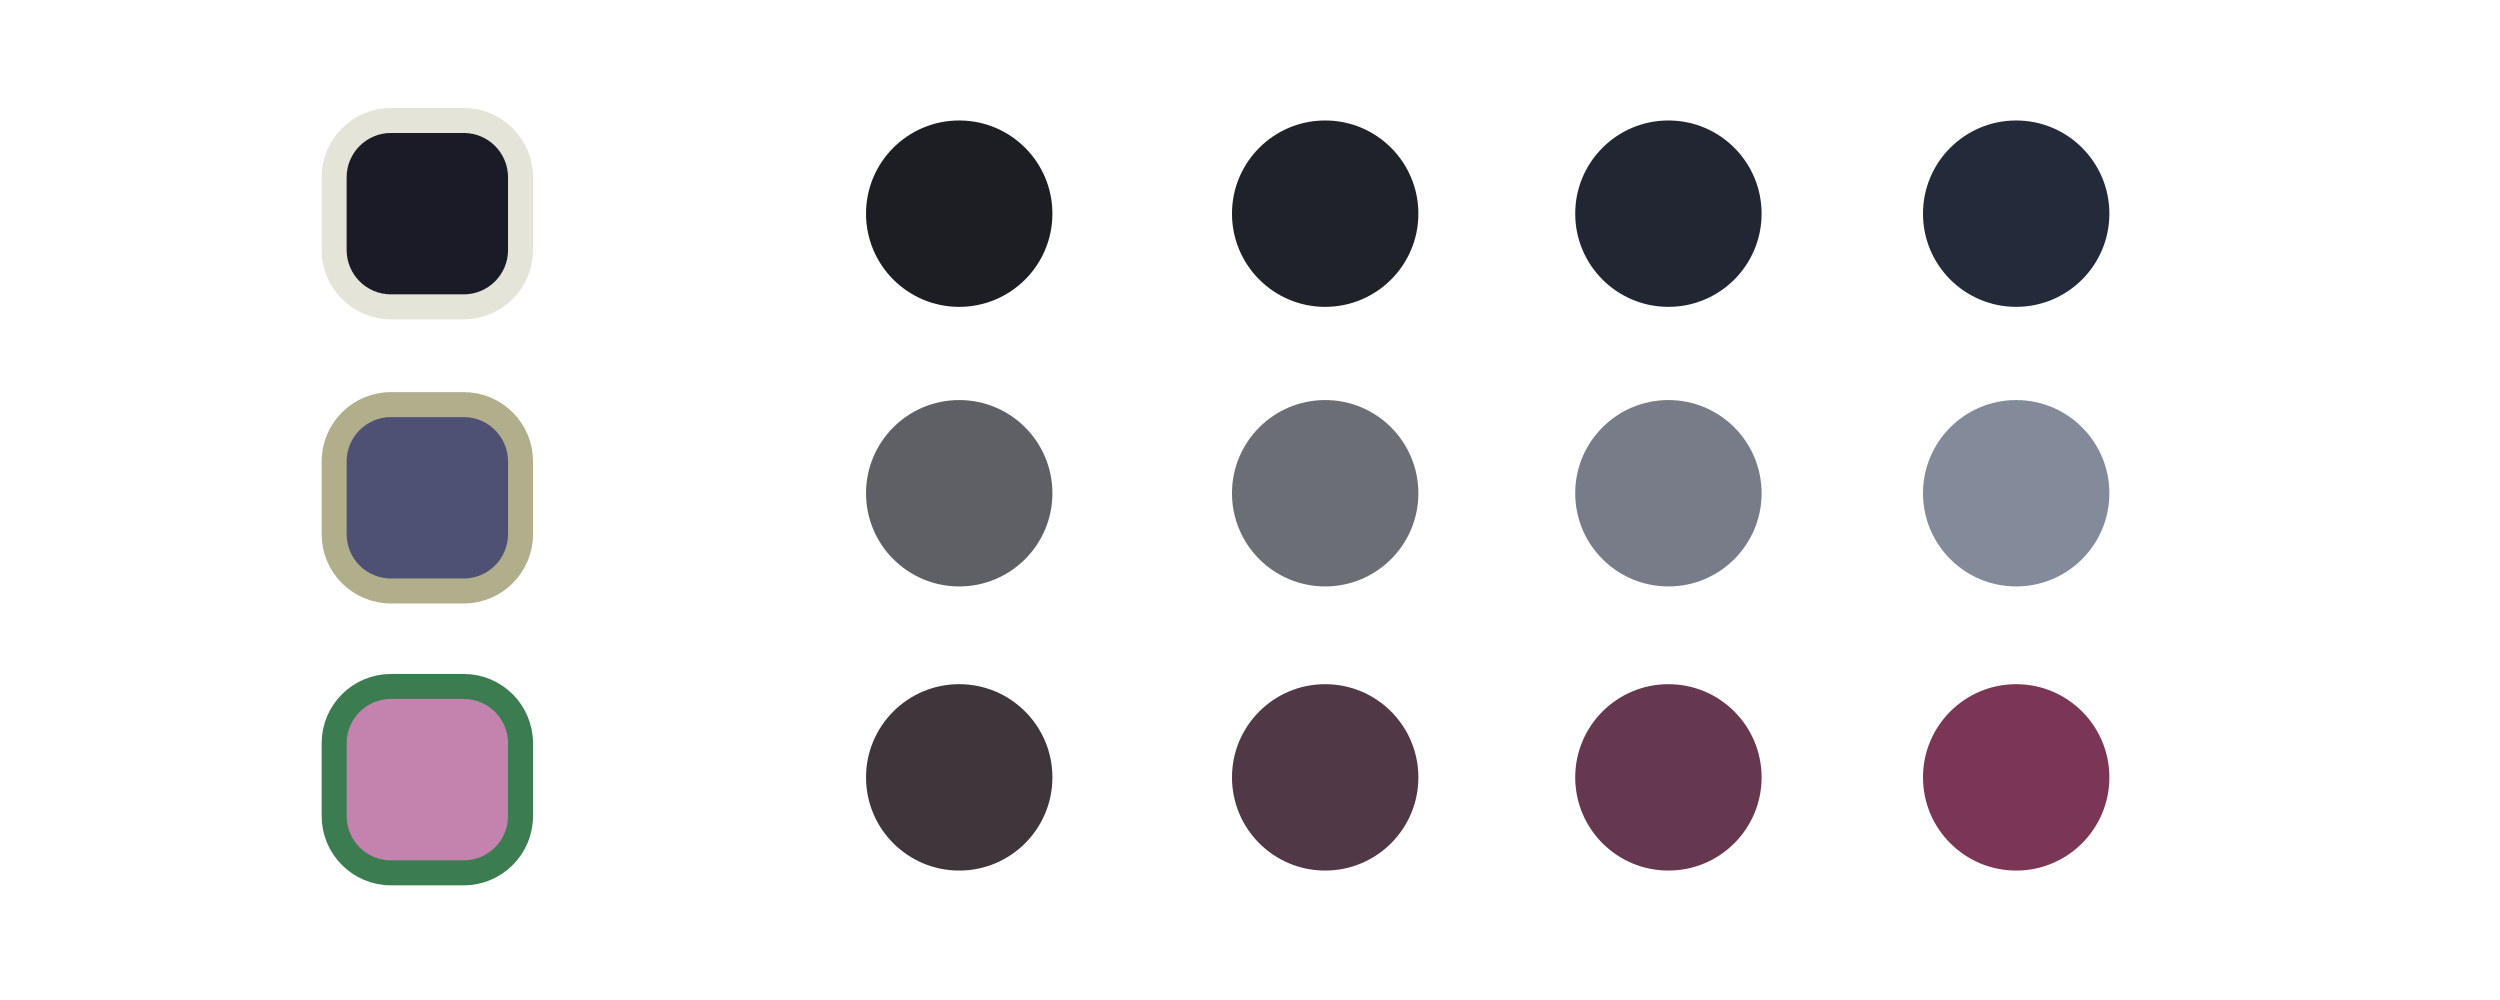
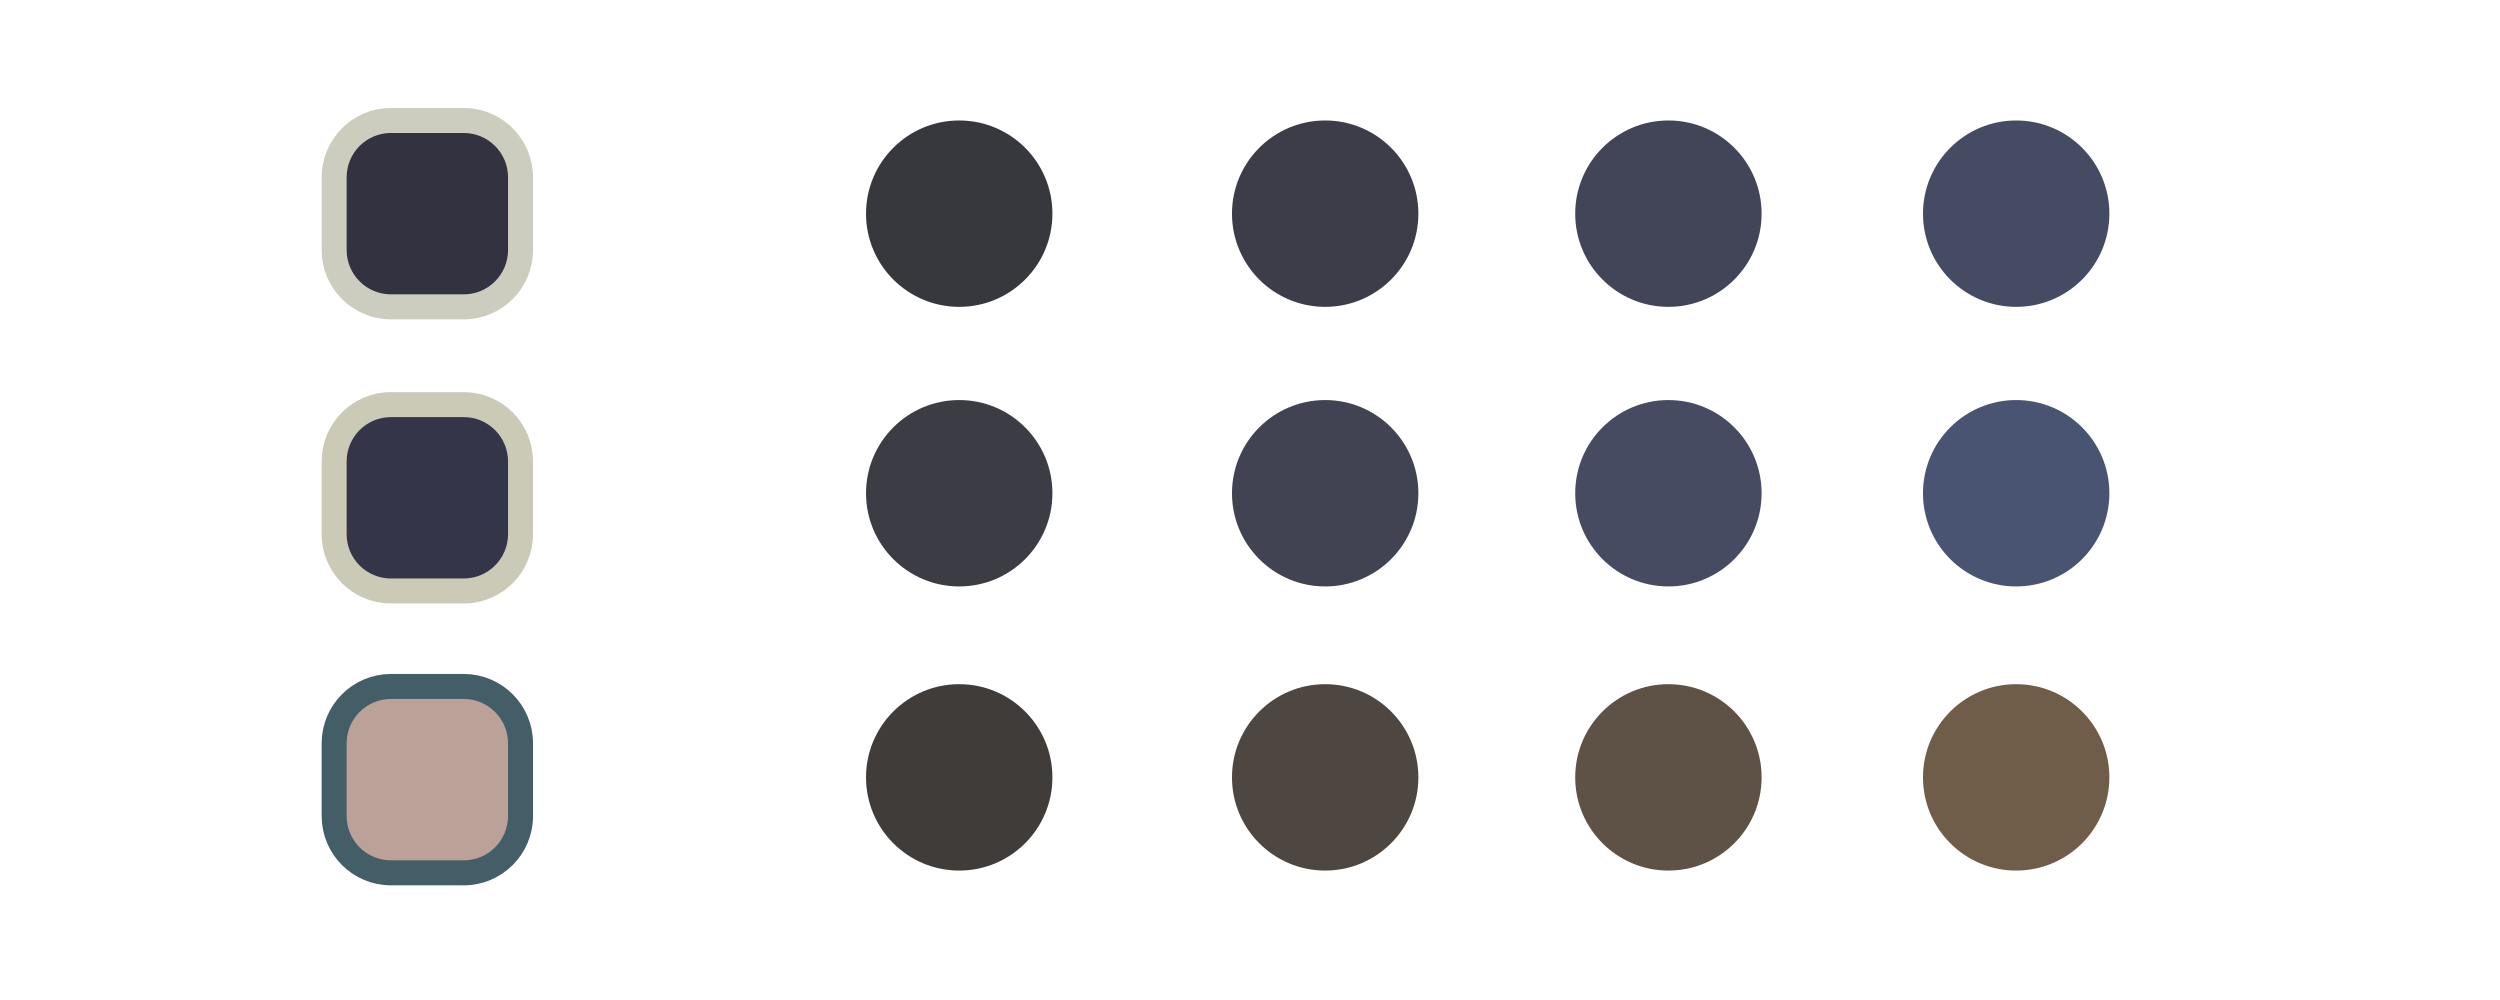
<svg xmlns="http://www.w3.org/2000/svg" width="1000" height="400" viewBox="0 0 264.583 105.833" version="1.1" id="svg1">
  <defs id="defs1" />
  <g id="layer1">
-     <rect style="fill:#1A1B26;fill-opacity:1;stroke:#E5E4D9;stroke-width:2.646;stroke-linecap:round;stroke-linejoin:round;stroke-dasharray:none;stroke-opacity:1;paint-order:fill markers stroke" id="rect1" width="19.726" height="19.726" x="35.363" y="12.75" ry="6.014" />
-     <rect style="fill:#4E5173;fill-opacity:1;stroke:#B1AE8C;stroke-width:2.646;stroke-linecap:round;stroke-linejoin:round;stroke-dasharray:none;stroke-opacity:1;paint-order:fill markers stroke" id="rect2" width="19.726" height="19.726" x="35.363" y="42.82" ry="6.014" />
-     <rect style="fill:#C482AF;fill-opacity:1;stroke:#3B7D50;stroke-width:2.646;stroke-linecap:round;stroke-linejoin:round;stroke-dasharray:none;stroke-opacity:1;paint-order:fill markers stroke" id="rect3" width="19.726" height="19.726" x="35.363" y="72.65" ry="6.014" />
-     <rect style="fill:#1D1E23;fill-opacity:1;stroke:none;stroke-width:2.646;stroke-linecap:round;stroke-linejoin:round;stroke-dasharray:none;stroke-opacity:1;paint-order:fill markers stroke" id="rect4" width="19.726" height="19.726" x="91.654" y="12.75" ry="9.863" />
-     <rect style="fill:#20222A;fill-opacity:1;stroke:none;stroke-width:2.646;stroke-linecap:round;stroke-linejoin:round;stroke-dasharray:none;stroke-opacity:1;paint-order:fill markers stroke" id="rect5" width="19.726" height="19.726" x="130.385" y="12.75" ry="9.863" />
-     <rect style="fill:#222633;fill-opacity:1;stroke:none;stroke-width:2.646;stroke-linecap:round;stroke-linejoin:round;stroke-dasharray:none;stroke-opacity:1;paint-order:fill markers stroke" id="rect6" width="19.726" height="19.726" x="166.71" y="12.75" ry="9.863" />
-     <rect style="fill:#232B3B;fill-opacity:1;stroke:none;stroke-width:2.646;stroke-linecap:round;stroke-linejoin:round;stroke-dasharray:none;stroke-opacity:1;paint-order:fill markers stroke" id="rect7" width="19.726" height="19.726" x="203.516" y="12.75" ry="9.863" />
-     <rect style="fill:#5F6065;fill-opacity:1;stroke:none;stroke-width:2.646;stroke-linecap:round;stroke-linejoin:round;stroke-dasharray:none;stroke-opacity:1;paint-order:fill markers stroke" id="rect8" width="19.726" height="19.726" x="91.654" y="42.339" ry="9.863" />
-     <rect style="fill:#6C6E76;fill-opacity:1;stroke:none;stroke-width:2.646;stroke-linecap:round;stroke-linejoin:round;stroke-dasharray:none;stroke-opacity:1;paint-order:fill markers stroke" id="rect9" width="19.726" height="19.726" x="130.385" y="42.339" ry="9.863" />
-     <rect style="fill:#787C88;fill-opacity:1;stroke:none;stroke-width:2.646;stroke-linecap:round;stroke-linejoin:round;stroke-dasharray:none;stroke-opacity:1;paint-order:fill markers stroke" id="rect10" width="19.726" height="19.726" x="166.71" y="42.339" ry="9.863" />
-     <rect style="fill:#838B9B;fill-opacity:1;stroke:none;stroke-width:2.646;stroke-linecap:round;stroke-linejoin:round;stroke-dasharray:none;stroke-opacity:1;paint-order:fill markers stroke" id="rect11" width="19.726" height="19.726" x="203.516" y="42.339" ry="9.863" />
-     <rect style="fill:#3F363B;fill-opacity:1;stroke:none;stroke-width:2.646;stroke-linecap:round;stroke-linejoin:round;stroke-dasharray:none;stroke-opacity:1;paint-order:fill markers stroke" id="rect12" width="19.726" height="19.726" x="91.654" y="72.409" ry="9.863" />
-     <rect style="fill:#513846;fill-opacity:1;stroke:none;stroke-width:2.646;stroke-linecap:round;stroke-linejoin:round;stroke-dasharray:none;stroke-opacity:1;paint-order:fill markers stroke" id="rect13" width="19.726" height="19.726" x="130.385" y="72.409" ry="9.863" />
-     <rect style="fill:#65384F;fill-opacity:1;stroke:none;stroke-width:2.646;stroke-linecap:round;stroke-linejoin:round;stroke-dasharray:none;stroke-opacity:1;paint-order:fill markers stroke" id="rect14" width="19.726" height="19.726" x="166.71" y="72.409" ry="9.863" />
-     <rect style="fill:#7B3655;fill-opacity:1;stroke:none;stroke-width:2.646;stroke-linecap:round;stroke-linejoin:round;stroke-dasharray:none;stroke-opacity:1;paint-order:fill markers stroke" id="rect15" width="19.726" height="19.726" x="203.516" y="72.409" ry="9.863" />
+     <rect style="fill:#333241;fill-opacity:1;stroke:#CCCDBE;stroke-width:2.646;stroke-linecap:round;stroke-linejoin:round;stroke-dasharray:none;stroke-opacity:1;paint-order:fill markers stroke" id="rect1" width="19.726" height="19.726" x="35.363" y="12.75" ry="6.014" />
+     <rect style="fill:#353549;fill-opacity:1;stroke:#CACAB6;stroke-width:2.646;stroke-linecap:round;stroke-linejoin:round;stroke-dasharray:none;stroke-opacity:1;paint-order:fill markers stroke" id="rect2" width="19.726" height="19.726" x="35.363" y="42.82" ry="6.014" />
+     <rect style="fill:#BBA197;fill-opacity:1;stroke:#445E68;stroke-width:2.646;stroke-linecap:round;stroke-linejoin:round;stroke-dasharray:none;stroke-opacity:1;paint-order:fill markers stroke" id="rect3" width="19.726" height="19.726" x="35.363" y="72.65" ry="6.014" />
+     <rect style="fill:#37373E;fill-opacity:1;stroke:none;stroke-width:2.646;stroke-linecap:round;stroke-linejoin:round;stroke-dasharray:none;stroke-opacity:1;paint-order:fill markers stroke" id="rect4" width="19.726" height="19.726" x="91.654" y="12.75" ry="9.863" />
+     <rect style="fill:#3D3D4A;fill-opacity:1;stroke:none;stroke-width:2.646;stroke-linecap:round;stroke-linejoin:round;stroke-dasharray:none;stroke-opacity:1;paint-order:fill markers stroke" id="rect5" width="19.726" height="19.726" x="130.385" y="12.75" ry="9.863" />
+     <rect style="fill:#424457;fill-opacity:1;stroke:none;stroke-width:2.646;stroke-linecap:round;stroke-linejoin:round;stroke-dasharray:none;stroke-opacity:1;paint-order:fill markers stroke" id="rect6" width="19.726" height="19.726" x="166.71" y="12.75" ry="9.863" />
+     <rect style="fill:#464B64;fill-opacity:1;stroke:none;stroke-width:2.646;stroke-linecap:round;stroke-linejoin:round;stroke-dasharray:none;stroke-opacity:1;paint-order:fill markers stroke" id="rect7" width="19.726" height="19.726" x="203.516" y="12.75" ry="9.863" />
+     <rect style="fill:#3B3C44;fill-opacity:1;stroke:none;stroke-width:2.646;stroke-linecap:round;stroke-linejoin:round;stroke-dasharray:none;stroke-opacity:1;paint-order:fill markers stroke" id="rect8" width="19.726" height="19.726" x="91.654" y="42.339" ry="9.863" />
+     <rect style="fill:#414352;fill-opacity:1;stroke:none;stroke-width:2.646;stroke-linecap:round;stroke-linejoin:round;stroke-dasharray:none;stroke-opacity:1;paint-order:fill markers stroke" id="rect9" width="19.726" height="19.726" x="130.385" y="42.339" ry="9.863" />
+     <rect style="fill:#464B62;fill-opacity:1;stroke:none;stroke-width:2.646;stroke-linecap:round;stroke-linejoin:round;stroke-dasharray:none;stroke-opacity:1;paint-order:fill markers stroke" id="rect10" width="19.726" height="19.726" x="166.71" y="42.339" ry="9.863" />
+     <rect style="fill:#495372;fill-opacity:1;stroke:none;stroke-width:2.646;stroke-linecap:round;stroke-linejoin:round;stroke-dasharray:none;stroke-opacity:1;paint-order:fill markers stroke" id="rect11" width="19.726" height="19.726" x="203.516" y="42.339" ry="9.863" />
+     <rect style="fill:#3F3C3A;fill-opacity:1;stroke:none;stroke-width:2.646;stroke-linecap:round;stroke-linejoin:round;stroke-dasharray:none;stroke-opacity:1;paint-order:fill markers stroke" id="rect12" width="19.726" height="19.726" x="91.654" y="72.409" ry="9.863" />
+     <rect style="fill:#4E4640;fill-opacity:1;stroke:none;stroke-width:2.646;stroke-linecap:round;stroke-linejoin:round;stroke-dasharray:none;stroke-opacity:1;paint-order:fill markers stroke" id="rect13" width="19.726" height="19.726" x="130.385" y="72.409" ry="9.863" />
+     <rect style="fill:#5E5145;fill-opacity:1;stroke:none;stroke-width:2.646;stroke-linecap:round;stroke-linejoin:round;stroke-dasharray:none;stroke-opacity:1;paint-order:fill markers stroke" id="rect14" width="19.726" height="19.726" x="166.71" y="72.409" ry="9.863" />
+     <rect style="fill:#705D49;fill-opacity:1;stroke:none;stroke-width:2.646;stroke-linecap:round;stroke-linejoin:round;stroke-dasharray:none;stroke-opacity:1;paint-order:fill markers stroke" id="rect15" width="19.726" height="19.726" x="203.516" y="72.409" ry="9.863" />
  </g>
</svg>
